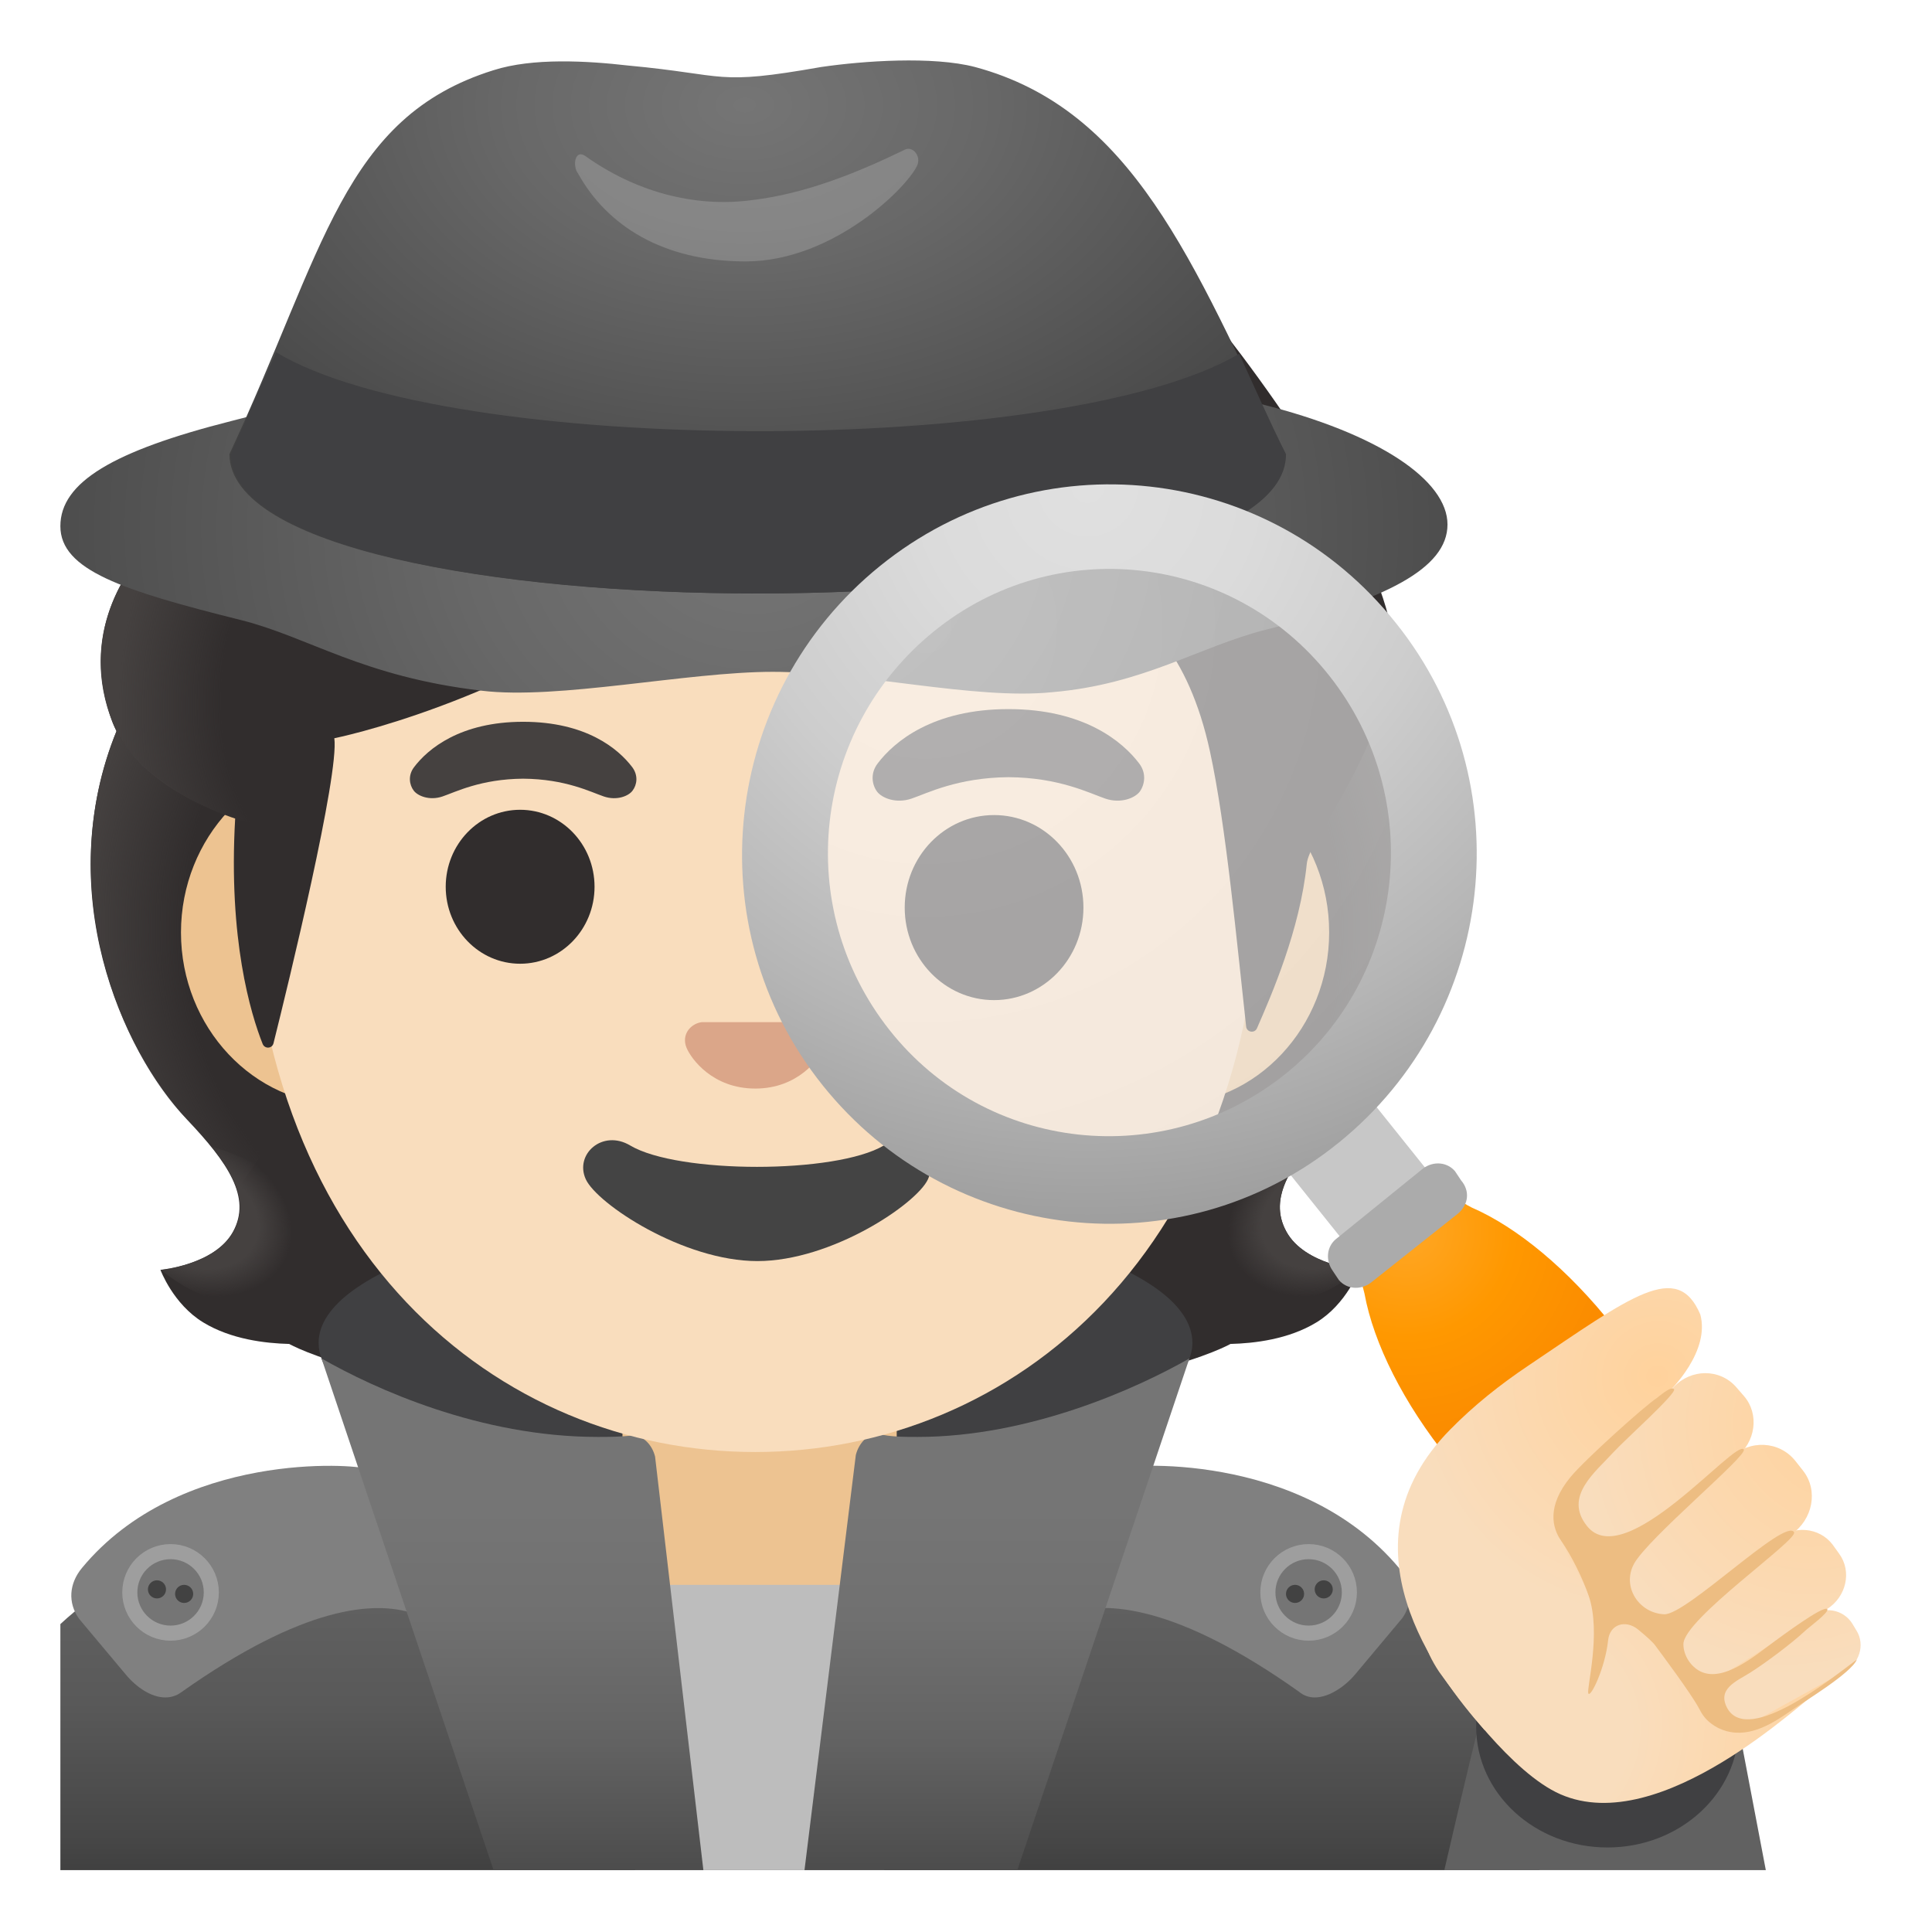
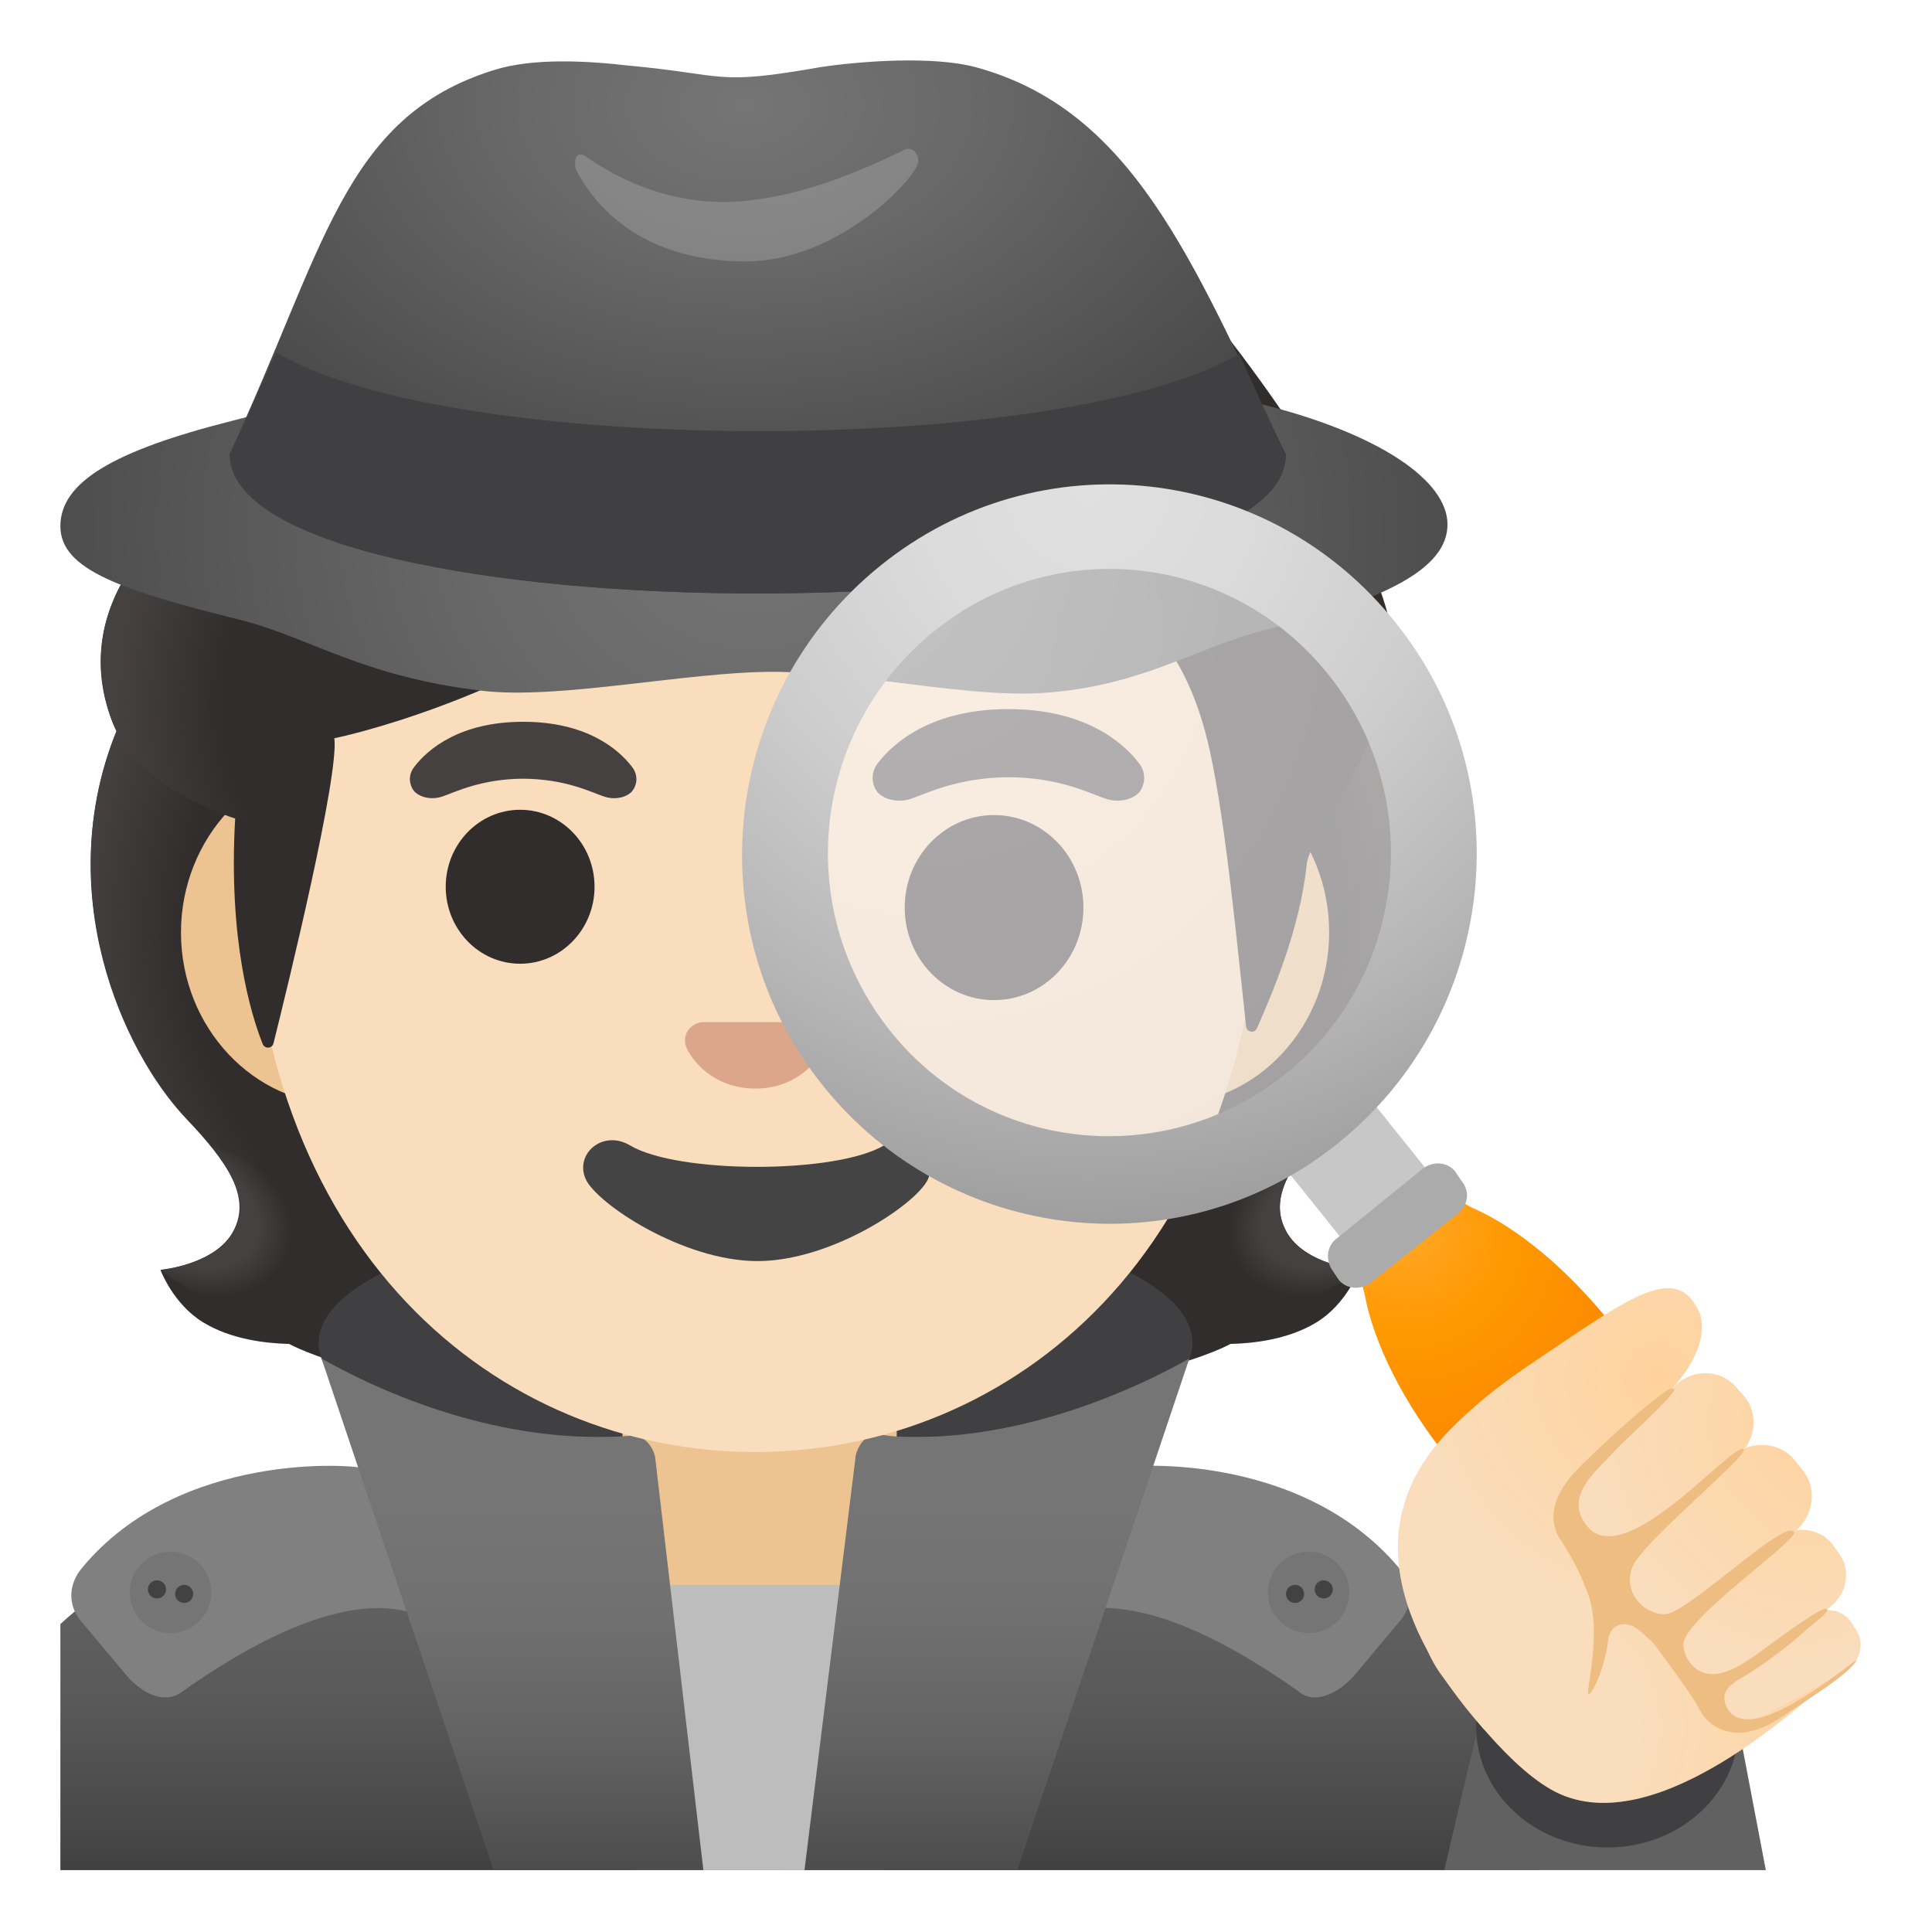
- <svg xmlns="http://www.w3.org/2000/svg" width="800px" height="800px" viewBox="0 0 128 128" aria-hidden="true" role="img" class="iconify iconify--noto" preserveAspectRatio="xMidYMid meet">
-   <path d="M85.23 81.6c-1.25-2.27.34-4.58 3.06-7.44c4.31-4.54 9-15.07 4.64-25.76c.03-.06-.86-1.86-.83-1.92l-1.79-.09c-.57-.08-20.26-.12-39.97-.12s-39.4.04-39.97.12c0 0-2.65 1.95-2.63 2.01c-4.35 10.69.34 21.22 4.64 25.76c2.71 2.86 4.3 5.17 3.06 7.44c-1.21 2.21-4.81 2.53-4.81 2.53s.83 2.26 2.83 3.48c1.85 1.13 4.13 1.39 5.7 1.43c0 0 6.15 3.51 22.23 3.51h17.9c16.08 0 22.23-3.51 22.23-3.51c1.57-.04 3.85-.3 5.7-1.43c2-1.22 2.83-3.48 2.83-3.48s-3.61-.32-4.82-2.53z" fill="#312d2d" />
-   <radialGradient id="IconifyId17ecdb2904d178eab7685" cx="91.724" cy="50.373" r="6.921" gradientTransform="matrix(-.9057 .4238 -.3144 -.6719 186.894 75.389)" gradientUnits="userSpaceOnUse">
-     <stop offset=".663" stop-color="#454140" />
-     <stop offset="1" stop-color="#454140" stop-opacity="0" />
-   </radialGradient>
-   <path d="M81.43 84.91c-4.28-6.5 5.21-8.93 5.21-8.93l.01.01c-1.65 2.05-2.4 3.84-1.43 5.61c1.21 2.21 4.81 2.53 4.81 2.53s-4.91 4.36-8.6.78z" fill="url(#IconifyId17ecdb2904d178eab7685)" />
-   <radialGradient id="IconifyId17ecdb2904d178eab7686" cx="110.25" cy="67.052" r="30.399" gradientTransform="matrix(-.0746 -.9972 .8311 -.0622 22.543 174.955)" gradientUnits="userSpaceOnUse">
-     <stop offset=".725" stop-color="#454140" stop-opacity="0" />
-     <stop offset="1" stop-color="#454140" />
-   </radialGradient>
-   <path d="M92.95 48.4c4.25 10.35-.22 21.01-4.41 25.51c-.57.62-3.01 3.01-3.57 4.92c0 0-9.54-13.31-12.39-21.13c-.57-1.58-1.1-3.2-1.17-4.88c-.05-1.26.14-2.76.87-3.83c.89-1.31 20.16-1.7 20.16-1.7c0 .02.51 1.11.51 1.11z" fill="url(#IconifyId17ecdb2904d178eab7686)" />
-   <radialGradient id="IconifyId17ecdb2904d178eab7687" cx="32.563" cy="69.445" r="30.399" gradientTransform="matrix(.0746 -.9972 -.8311 -.0622 85.926 97.633)" gradientUnits="userSpaceOnUse">
-     <stop offset=".725" stop-color="#454140" stop-opacity="0" />
-     <stop offset="1" stop-color="#454140" />
-   </radialGradient>
-   <path d="M7.73 48.4c-4.24 10.35.23 21.01 4.41 25.5c.57.62 3.01 3.01 3.57 4.92c0 0 9.54-13.31 12.39-21.13c.58-1.58 1.1-3.2 1.17-4.88c.05-1.26-.14-2.76-.87-3.83c-.89-1.31-1.93-.96-3.44-.96c-2.88 0-15.49-.74-16.47-.74c.01.03-.76 1.12-.76 1.12z" fill="url(#IconifyId17ecdb2904d178eab7687)" />
-   <radialGradient id="IconifyId17ecdb2904d178eab7688" cx="12.375" cy="49.23" r="6.921" gradientTransform="matrix(.9057 .4238 .3144 -.6719 -13.982 108.25)" gradientUnits="userSpaceOnUse">
-     <stop offset=".663" stop-color="#454140" />
-     <stop offset="1" stop-color="#454140" stop-opacity="0" />
-   </radialGradient>
-   <path d="M19.26 84.91c4.28-6.5-5.21-8.93-5.21-8.93l-.01.01c1.65 2.05 2.4 3.84 1.43 5.61c-1.21 2.21-4.81 2.53-4.81 2.53s4.9 4.36 8.6.78z" fill="url(#IconifyId17ecdb2904d178eab7688)" />
-   <linearGradient id="IconifyId17ecdb2904d178eab7689" gradientUnits="userSpaceOnUse" x1="53" y1="34.74" x2="53" y2="-4.33" gradientTransform="matrix(1 0 0 -1 0 130)">
-     <stop offset=".161" stop-color="#606060" />
-     <stop offset=".288" stop-color="#606060" />
-     <stop offset=".449" stop-color="#595959" />
-     <stop offset=".684" stop-color="#464646" />
-     <stop offset=".962" stop-color="#262626" />
-     <stop offset="1" stop-color="#212121" />
-   </linearGradient>
-   <path d="M50.1 95.4H50c-18.1 0-36.8 3.7-46 12.2v16.3h98v-3.4c0-16.8-26.3-25.1-51.9-25.1z" fill="url(#IconifyId17ecdb2904d178eab7689)" />
-   <path d="M50.1 79.99c-15.96 0-28.99 4.06-28.99 8.97c0 3.12 4.91 5.76 12.37 7.37c4.06.85 7.46 22.1 12.28 27.57h5.95c8.4-5.57 16.9-27.57 21.53-29.56c3.59-1.51 5.76-3.4 5.76-5.38c-.01-5-12.94-8.97-28.9-8.97z" fill="#404042" />
-   <path d="M59.4 93.42H41.24v9.98c0 4.51 3.7 8.17 8.26 8.17h1.65c4.56 0 8.26-3.66 8.26-8.17v-9.98h-.01z" fill="#edc391" />
-   <path fill="#bdbdbd" d="M58.58 123.9L60.6 105H39.4l2.68 18.9z" />
-   <g>
-     <path d="M116.99 123.9l-2.19-11.5l-9.9-2.5c-3.3-.8-6.5 1.3-7 4.7c0 0-.71 2.8-2.21 9.3h21.3z" fill="#616161" />
-     <ellipse cx="106.5" cy="114.4" rx="8.7" ry="8" fill="#404042" />
-     <path d="M24.55 97.46l-.3-.15c-.59-.29-12.34-1.25-18.81 6.56c-.87 1.04-.96 2.32-.2 3.38l3.1 3.7c.71.85 1.69 1.51 2.61 1.51c.36 0 .72-.1 1.04-.33c8.17-5.79 12.84-6.06 15.32-5.26l2.25.72l-5.01-10.13z" fill="gray" />
-     <circle cx="11.3" cy="105.5" r="2.7" fill="#757575" stroke="#9e9e9e" stroke-miterlimit="10" />
-     <g fill="#424242">
-       <circle cx="12.2" cy="105.6" r=".6" />
-       <circle cx="10.4" cy="105.3" r=".6" />
-     </g>
+ <svg xmlns="http://www.w3.org/2000/svg" width="100px" height="100px" viewBox="0 0 128.00 128.00" aria-hidden="true" role="img" class="iconify iconify--noto" preserveAspectRatio="xMidYMid meet" fill="#000000" stroke="#000000" stroke-width="0">
+   <g id="SVGRepo_bgCarrier" stroke-width="0" />
+   <g id="SVGRepo_iconCarrier">
+     <path d="M85.23 81.6c-1.25-2.27.34-4.58 3.06-7.44c4.31-4.54 9-15.07 4.64-25.76c.03-.06-.86-1.86-.83-1.92l-1.79-.09c-.57-.08-20.26-.12-39.97-.12s-39.4.04-39.97.12c0 0-2.65 1.95-2.63 2.01c-4.35 10.69.34 21.22 4.64 25.76c2.71 2.86 4.3 5.17 3.06 7.44c-1.21 2.21-4.81 2.53-4.81 2.53s.83 2.26 2.83 3.48c1.85 1.13 4.13 1.39 5.7 1.43c0 0 6.15 3.51 22.23 3.51h17.9c16.08 0 22.23-3.51 22.23-3.51c1.57-.04 3.85-.3 5.7-1.43c2-1.22 2.83-3.48 2.83-3.48s-3.61-.32-4.82-2.53z" fill="#312d2d" />
+     <radialGradient id="IconifyId17ecdb2904d178eab7685" cx="91.724" cy="50.373" r="6.921" gradientTransform="matrix(-.9057 .4238 -.3144 -.6719 186.894 75.389)" gradientUnits="userSpaceOnUse">
+       <stop offset=".663" stop-color="#454140" />
+       <stop offset="1" stop-color="#454140" stop-opacity="0" />
+     </radialGradient>
+     <path d="M81.43 84.91c-4.28-6.5 5.21-8.93 5.21-8.93l.01.01c-1.65 2.05-2.4 3.84-1.43 5.61c1.21 2.21 4.81 2.53 4.81 2.53s-4.91 4.36-8.6.78z" fill="url(#IconifyId17ecdb2904d178eab7685)" />
+     <radialGradient id="IconifyId17ecdb2904d178eab7686" cx="110.25" cy="67.052" r="30.399" gradientTransform="matrix(-.0746 -.9972 .8311 -.0622 22.543 174.955)" gradientUnits="userSpaceOnUse">
+       <stop offset=".725" stop-color="#454140" stop-opacity="0" />
+       <stop offset="1" stop-color="#454140" />
+     </radialGradient>
+     <path d="M92.95 48.4c4.25 10.35-.22 21.01-4.41 25.51c-.57.62-3.01 3.01-3.57 4.92c0 0-9.54-13.31-12.39-21.13c-.57-1.58-1.1-3.2-1.17-4.88c-.05-1.26.14-2.76.87-3.83c.89-1.31 20.16-1.7 20.16-1.7c0 .02.51 1.11.51 1.11z" fill="url(#IconifyId17ecdb2904d178eab7686)" />
+     <radialGradient id="IconifyId17ecdb2904d178eab7687" cx="32.563" cy="69.445" r="30.399" gradientTransform="matrix(.0746 -.9972 -.8311 -.0622 85.926 97.633)" gradientUnits="userSpaceOnUse">
+       <stop offset=".725" stop-color="#454140" stop-opacity="0" />
+       <stop offset="1" stop-color="#454140" />
+     </radialGradient>
+     <path d="M7.73 48.4c-4.24 10.35.23 21.01 4.41 25.5c.57.62 3.01 3.01 3.57 4.92c0 0 9.54-13.31 12.39-21.13c.58-1.58 1.1-3.2 1.17-4.88c.05-1.26-.14-2.76-.87-3.83c-.89-1.31-1.93-.96-3.44-.96c-2.88 0-15.49-.74-16.47-.74c.01.03-.76 1.12-.76 1.12z" fill="url(#IconifyId17ecdb2904d178eab7687)" />
+     <radialGradient id="IconifyId17ecdb2904d178eab7688" cx="12.375" cy="49.23" r="6.921" gradientTransform="matrix(.9057 .4238 .3144 -.6719 -13.982 108.25)" gradientUnits="userSpaceOnUse">
+       <stop offset=".663" stop-color="#454140" />
+       <stop offset="1" stop-color="#454140" stop-opacity="0" />
+     </radialGradient>
+     <path d="M19.26 84.91c4.28-6.5-5.21-8.93-5.21-8.93l-.01.01c1.65 2.05 2.4 3.84 1.43 5.61c-1.21 2.21-4.81 2.53-4.81 2.53s4.9 4.36 8.6.78z" fill="url(#IconifyId17ecdb2904d178eab7688)" />
+     <linearGradient id="IconifyId17ecdb2904d178eab7689" gradientUnits="userSpaceOnUse" x1="53" y1="34.74" x2="53" y2="-4.33" gradientTransform="matrix(1 0 0 -1 0 130)">
+       <stop offset=".161" stop-color="#606060" />
+       <stop offset=".288" stop-color="#606060" />
+       <stop offset=".449" stop-color="#595959" />
+       <stop offset=".684" stop-color="#464646" />
+       <stop offset=".962" stop-color="#262626" />
+       <stop offset="1" stop-color="#212121" />
+     </linearGradient>
+     <path d="M50.1 95.4H50c-18.1 0-36.8 3.7-46 12.2v16.3h98v-3.4c0-16.8-26.3-25.1-51.9-25.1z" fill="url(#IconifyId17ecdb2904d178eab7689)" />
+     <path d="M50.1 79.99c-15.96 0-28.99 4.06-28.99 8.97c0 3.12 4.91 5.76 12.37 7.37c4.06.85 7.46 22.1 12.28 27.57h5.95c8.4-5.57 16.9-27.57 21.53-29.56c3.59-1.51 5.76-3.4 5.76-5.38c-.01-5-12.94-8.97-28.9-8.97z" fill="#404042" />
+     <path d="M59.4 93.42H41.24v9.98c0 4.51 3.7 8.17 8.26 8.17h1.65c4.56 0 8.26-3.66 8.26-8.17v-9.98h-.01z" fill="#edc391" />
+     <path fill="#bdbdbd" d="M58.58 123.9L60.6 105H39.4l2.68 18.9z" />
    <g>
-       <path d="M92.67 103.86c-6.57-7.8-18.24-6.85-18.82-6.55l-.3.15l-4.99 10.12l2.25-.72c2.48-.8 7.15-.53 15.25 5.22c.32.27.68.38 1.05.38c1 0 2.07-.81 2.65-1.5l3.15-3.76c.72-1.02.63-2.3-.24-3.34z" fill="gray" />
-       <circle cx="86.7" cy="105.5" r="2.7" fill="#757575" stroke="#9e9e9e" stroke-miterlimit="10" />
+       <path d="M116.99 123.9l-2.19-11.5l-9.9-2.5c-3.3-.8-6.5 1.3-7 4.7c0 0-.71 2.8-2.21 9.3h21.3z" fill="#616161" />
+       <ellipse cx="106.5" cy="114.4" rx="8.7" ry="8" fill="#404042" />
+       <path d="M24.55 97.46l-.3-.15c-.59-.29-12.34-1.25-18.81 6.56c-.87 1.04-.96 2.32-.2 3.38l3.1 3.7c.71.85 1.69 1.51 2.61 1.51c.36 0 .72-.1 1.04-.33c8.17-5.79 12.84-6.06 15.32-5.26l2.25.72l-5.01-10.13z" fill="gray" />
+       <circle cx="11.3" cy="105.5" r="2.7" fill="#757575" stroke="#9e9e9e" stroke-miterlimit="10" />
      <g fill="#424242">
-         <circle cx="85.8" cy="105.6" r=".6" />
-         <circle cx="87.7" cy="105.3" r=".6" />
+         <circle cx="12.2" cy="105.6" r=".6" />
+         <circle cx="10.4" cy="105.3" r=".6" />
+       </g>
+       <g>
+         <path d="M92.67 103.86c-6.57-7.8-18.24-6.85-18.82-6.55l-.3.15l-4.99 10.12l2.25-.72c2.48-.8 7.15-.53 15.25 5.22c.32.27.68.38 1.05.38c1 0 2.07-.81 2.65-1.5l3.15-3.76c.72-1.02.63-2.3-.24-3.34z" fill="gray" />
+         <circle cx="86.7" cy="105.5" r="2.7" fill="#757575" stroke="#9e9e9e" stroke-miterlimit="10" />
+         <g fill="#424242">
+           <circle cx="85.8" cy="105.6" r=".6" />
+           <circle cx="87.7" cy="105.3" r=".6" />
+         </g>
+       </g>
+       <g>
+         <linearGradient id="IconifyId17ecdb2904d178eab7690" gradientUnits="userSpaceOnUse" x1="33.95" y1="-1252.802" x2="33.95" y2="-1294.034" gradientTransform="matrix(1 0 0 -1 0 -1158)">
+           <stop offset=".125" stop-color="#757575" />
+           <stop offset=".3" stop-color="#707070" />
+           <stop offset=".502" stop-color="#626262" />
+           <stop offset=".718" stop-color="#4b4b4b" />
+           <stop offset=".942" stop-color="#2b2b2b" />
+           <stop offset="1" stop-color="#212121" />
+         </linearGradient>
+         <path d="M46.6 123.9l-3.2-27.4c-.2-.8-.8-1.4-1.5-1.4c-.8.1-1.6.1-2.3.1c-7.8 0-14.8-3.2-18.3-5.2l11.4 33.9h13.9z" fill="url(#IconifyId17ecdb2904d178eab7690)" />
+         <linearGradient id="IconifyId17ecdb2904d178eab7691" gradientUnits="userSpaceOnUse" x1="66.05" y1="-1252.775" x2="66.05" y2="-1294.034" gradientTransform="matrix(1 0 0 -1 0 -1158)">
+           <stop offset=".125" stop-color="#757575" />
+           <stop offset=".3" stop-color="#707070" />
+           <stop offset=".502" stop-color="#626262" />
+           <stop offset=".718" stop-color="#4b4b4b" />
+           <stop offset=".942" stop-color="#2b2b2b" />
+           <stop offset="1" stop-color="#212121" />
+         </linearGradient>
+         <path d="M67.4 123.9L78.8 90c-3.5 2-10.6 5.2-18 5.2c-.9 0-1.8 0-2.6-.2h-.1c-.6 0-1.2.6-1.4 1.4l-3.4 27.5h14.1z" fill="url(#IconifyId17ecdb2904d178eab7691)" />
      </g>
    </g>
    <g>
-       <linearGradient id="IconifyId17ecdb2904d178eab7690" gradientUnits="userSpaceOnUse" x1="33.95" y1="-1252.802" x2="33.95" y2="-1294.034" gradientTransform="matrix(1 0 0 -1 0 -1158)">
-         <stop offset=".125" stop-color="#757575" />
-         <stop offset=".3" stop-color="#707070" />
-         <stop offset=".502" stop-color="#626262" />
-         <stop offset=".718" stop-color="#4b4b4b" />
-         <stop offset=".942" stop-color="#2b2b2b" />
-         <stop offset="1" stop-color="#212121" />
-       </linearGradient>
-       <path d="M46.6 123.9l-3.2-27.4c-.2-.8-.8-1.4-1.5-1.4c-.8.1-1.6.1-2.3.1c-7.8 0-14.8-3.2-18.3-5.2l11.4 33.9h13.9z" fill="url(#IconifyId17ecdb2904d178eab7690)" />
-       <linearGradient id="IconifyId17ecdb2904d178eab7691" gradientUnits="userSpaceOnUse" x1="66.05" y1="-1252.775" x2="66.05" y2="-1294.034" gradientTransform="matrix(1 0 0 -1 0 -1158)">
-         <stop offset=".125" stop-color="#757575" />
-         <stop offset=".3" stop-color="#707070" />
-         <stop offset=".502" stop-color="#626262" />
-         <stop offset=".718" stop-color="#4b4b4b" />
-         <stop offset=".942" stop-color="#2b2b2b" />
-         <stop offset="1" stop-color="#212121" />
-       </linearGradient>
-       <path d="M67.4 123.9L78.8 90c-3.5 2-10.6 5.2-18 5.2c-.9 0-1.8 0-2.6-.2h-.1c-.6 0-1.2.6-1.4 1.4l-3.4 27.5h14.1z" fill="url(#IconifyId17ecdb2904d178eab7691)" />
+       <path d="M77.36 50.37H22.7c-5.89 0-10.71 5.14-10.71 11.41c0 6.28 4.82 11.41 10.71 11.41h54.65c5.89 0 10.71-5.14 10.71-11.41c.01-6.28-4.81-11.41-10.7-11.41z" fill="#edc391" />
+       <path d="M50.03 11c-17.4 0-33.52 18.61-33.52 45.39c0 26.64 16.61 39.81 33.52 39.81s33.52-13.17 33.52-39.81C83.55 29.61 67.43 11 50.03 11z" fill="#f9ddbd" />
+       <g fill="#312d2d">
+         <ellipse cx="34.46" cy="58.75" rx="4.93" ry="5.1" />
+         <ellipse cx="65.86" cy="60.13" rx="5.92" ry="6.13" />
+       </g>
+       <g fill="#454140">
+         <path d="M41.89 50.83c-.93-1.23-3.07-3.01-7.23-3.01s-6.31 1.79-7.23 3.01c-.41.54-.31 1.17-.02 1.55c.26.35 1.04.68 1.9.39s2.54-1.16 5.35-1.18c2.81.02 4.49.89 5.35 1.18s1.64-.03 1.9-.39c.29-.38.39-1-.02-1.55z" />
+         <path d="M75.48 50.59c-1.11-1.47-3.68-3.61-8.67-3.61s-7.56 2.14-8.67 3.61c-.49.65-.37 1.4-.03 1.86c.32.42 1.25.81 2.28.46s3.05-1.39 6.42-1.42c3.37.02 5.39 1.07 6.42 1.42s1.96-.04 2.28-.46c.33-.46.46-1.21-.03-1.86z" />
+       </g>
+       <path d="M53.89 67.8c-.11-.04-.21-.07-.32-.08H46.5c-.11.01-.22.04-.32.08c-.64.26-.99.92-.69 1.63s1.71 2.69 4.55 2.69s4.25-1.99 4.55-2.69c.29-.7-.06-1.37-.7-1.63z" fill="#dba689" />
+       <path d="M58.56 75.89c-3.19 1.89-13.63 1.89-16.81 0c-1.83-1.09-3.7.58-2.94 2.24c.75 1.63 6.45 5.42 11.37 5.42s10.55-3.79 11.3-5.42c.75-1.67-1.09-3.33-2.92-2.24z" fill="#444" />
+     </g>
+     <g>
+       <path d="M66.86 7.62c-13.23-4.19-21.84.51-26.47 3.03c-.96.52-30.16 22.51-29.46 24.48c-2.52 2.14-5.69 6.69-3.52 12.6c1.64 4.45 8.17 6.5 8.17 6.5c-.46 8.01 1.03 12.94 1.82 14.93c.14.35.63.32.72-.04c.99-3.96 4.36-17.8 4.03-20.21c0 0 11.34-2.25 22.17-10.22c2.2-1.62 4.59-3 7.13-4.01c13.6-5.41 16.45 3.82 16.45 3.82s9.42-1.81 12.26 11.27c1.07 4.9 1.79 12.75 2.4 18.24c.04.39.57.47.72.11c.95-2.18 2.85-6.5 3.3-10.91c.16-1.55 3.81-5.62 5.6-12.27c2.41-8.88-20.43-35.76-25.32-37.32z" fill="#312d2d" />
+       <radialGradient id="IconifyId17ecdb2904d178eab7692" cx="24.737" cy="84.466" r="16.886" gradientTransform="matrix(.9907 .1363 .1915 -1.3921 -15.816 159.355)" gradientUnits="userSpaceOnUse">
+         <stop offset=".598" stop-color="#454140" stop-opacity="0" />
+         <stop offset="1" stop-color="#454140" />
+       </radialGradient>
+       <path d="M10.7 35.33c-2.37 2.1-5.56 6.79-3.21 12.61c1.77 4.39 8.09 6.29 8.09 6.29c0 .02 1.26.4 1.91.4l1.48-21.9c-3.03 0-5.94.91-7.82 2.22c.03.03-.46.35-.45.38z" fill="url(#IconifyId17ecdb2904d178eab7692)" />
+     </g>
+     <g>
+       <radialGradient id="IconifyId17ecdb2904d178eab7693" cx="117.204" cy="-1548.272" r="61.738" gradientTransform="matrix(.9182 0 0 -.7823 -57.667 -1176.21)" gradientUnits="userSpaceOnUse">
+         <stop offset=".003" stop-color="#757575" />
+         <stop offset=".333" stop-color="#686868" />
+         <stop offset=".941" stop-color="#464646" />
+         <stop offset="1" stop-color="#424242" />
+       </radialGradient>
+       <path d="M83.5 26.76c-4.5-1.14-10.9-2.08-17-2.7c-5.1-.52-10.7.52-16.5.52s-11.4-1.04-16.5-.52c-6.1.52-13.7 2.7-18.2 3.84C7.5 29.88 4 31.95 4 34.86s4.1 4.26 12 6.23c4.5 1.14 8 3.74 15.9 4.67c5.1.62 13.6-1.25 19.3-1.25c5.8 0 13.4 1.87 18.5 1.35c6.1-.52 9.7-3.01 14.2-4.15c7.9-1.97 12-4.05 12-6.96s-4.5-6.02-12.4-7.99z" fill="url(#IconifyId17ecdb2904d178eab7693)" />
+       <radialGradient id="IconifyId17ecdb2904d178eab7694" cx="140.254" cy="998.92" r="33.431" gradientTransform="matrix(0 .9331 1.4131 0 -1362.23 -123.91)" gradientUnits="userSpaceOnUse">
+         <stop offset=".003" stop-color="#757575" />
+         <stop offset=".333" stop-color="#686868" />
+         <stop offset=".941" stop-color="#464646" />
+         <stop offset="1" stop-color="#424242" />
+       </radialGradient>
+       <path d="M64.6 4.44c-2.8-.73-7.4-.41-10.2 0c-7.1 1.25-6.1.52-12.8-.1c-2.7-.31-6.3-.52-8.9.31c-10 3.12-11.2 11.94-17.5 25.44c.1 12.36 70 12.25 69.9 0C79 17.21 75 7.24 64.6 4.44z" fill="url(#IconifyId17ecdb2904d178eab7694)" />
+       <path d="M38.8 10.35c3.2 2.28 7.1 3.43 11 2.91c3.5-.41 6.9-1.77 10.1-3.32c.5-.31 1.1.31.9.94c-.5 1.35-5.5 6.44-11.4 6.44c-5.5 0-9.2-2.39-11.1-5.82c-.4-.52-.2-1.66.5-1.15z" opacity=".2" fill="#eee" />
+       <path d="M82.1 23.44c-11.6 6.85-52.3 6.85-63.8-.1c-1 2.18-2 4.47-3 6.75c.1 12.36 70 12.25 69.9 0c-1.1-2.19-2.1-4.47-3.1-6.65z" fill="#404042" />
+     </g>
+     <g>
+       <g opacity=".6">
+         <radialGradient id="IconifyId17ecdb2904d178eab7695" cx="191.424" cy="-1029.154" r="41.908" gradientTransform="scale(1 -1) rotate(-6.367 9004.653 634.435)" gradientUnits="userSpaceOnUse">
+           <stop offset="0" stop-color="#fafafa" />
+           <stop offset="1" stop-color="#eee" />
+         </radialGradient>
+         <path d="M90.3 43.4c7.3 9.2 5.8 22.7-3.3 30.1s-22.6 5.8-30-3.4s-5.8-22.7 3.4-30.1s22.5-5.8 29.9 3.4z" fill="url(#IconifyId17ecdb2904d178eab7695)" />
+       </g>
+       <path fill="#c7c7c7" d="M101.16 85.78l-5.68 4.52l-12.64-15.78L88.52 70z" />
+       <radialGradient id="IconifyId17ecdb2904d178eab7696" cx="42.487" cy="-1219.828" r="48.964" gradientTransform="scale(1 -1) rotate(1.341 -50682.587 637.532)" gradientUnits="userSpaceOnUse">
+         <stop offset="0" stop-color="#e0e0e0" />
+         <stop offset=".227" stop-color="#dbdbdb" />
+         <stop offset=".494" stop-color="#cdcdcd" />
+         <stop offset=".779" stop-color="#b5b5b5" />
+         <stop offset="1" stop-color="#9e9e9e" />
+       </radialGradient>
+       <path d="M92.5 41.3C84.1 30.7 68.8 29 58.3 37.5s-12.2 23.9-3.8 34.4s23.7 12.3 34.2 3.8s12.2-23.9 3.8-34.4zm-7.36 29.87c-8.04 6.43-19.78 5.2-26.21-2.93s-5.11-19.87 2.93-26.4s19.78-5.2 26.21 2.93c6.44 8.13 5.11 19.96-2.93 26.4z" fill="url(#IconifyId17ecdb2904d178eab7696)" />
+       <radialGradient id="IconifyId17ecdb2904d178eab7697" cx="93.198" cy="48.415" r="13.61" gradientTransform="matrix(1 0 0 -1 0 130)" gradientUnits="userSpaceOnUse">
+         <stop offset="0" stop-color="#ffa726" />
+         <stop offset=".04" stop-color="#ffa623" />
+         <stop offset=".517" stop-color="#ff9800" />
+         <stop offset="1" stop-color="#fb8c00" />
+       </radialGradient>
+       <path d="M113.1 100.6l-.4-.5c-.4-3.4-2.4-7.9-5.8-12.2c-3-3.8-6.4-6.6-9.4-7.9c-.8-.4-1.5-1-2.1-1.7l-.8-1l-6.2 5l.8 1c.6.7 1 1.5 1.2 2.4C91 89 93 93 96 96.7c3.4 4.3 7.3 7.3 10.5 8.4l.4.5c.4.5 1 .8 1.7.8c.5 0 .9-.2 1.3-.5l.9-.7c.2-.1.4-.2.6-.4c.2-.1.3-.3.5-.5l.9-.7c.9-.7 1.1-2.1.3-3z" fill="url(#IconifyId17ecdb2904d178eab7697)" />
+       <path d="M96.6 80.4L90.8 85c-.7.5-1.6.4-2.1-.2l-.4-.6c-.5-.7-.4-1.6.2-2.1l5.8-4.7c.7-.5 1.6-.4 2.1.2l.4.6c.6.7.5 1.6-.2 2.2z" fill="#ababab" />
+     </g>
+     <g>
+       <radialGradient id="IconifyId17ecdb2904d178eab7698" cx="-14.402" cy="165.915" r="21.685" gradientTransform="matrix(-.635 -.7725 -.8167 .6714 227.452 -7.606)" gradientUnits="userSpaceOnUse">
+         <stop offset=".307" stop-color="#f9ddbd" />
+         <stop offset="1" stop-color="#ffd29c" />
+       </radialGradient>
+       <path d="M101.53 97.62c-.82.87-1.56 1.81-2.12 2.86c-.81 1.5-8.06 4.3-4.06 10.29c1.17 1.61 4.82 6.69 8.02 8.1c6.69 2.95 16.21-6.33 17.1-6.82c5.6-3.05-8.94-17.41-13.34-17.3c-.53.04-1.32.19-2.03.3c-1.37.24-2.71 1.67-3.57 2.57z" fill="url(#IconifyId17ecdb2904d178eab7698)" />
+       <radialGradient id="IconifyId17ecdb2904d178eab7699" cx="75.215" cy="-22.348" r="15.889" gradientTransform="scale(1 -1) rotate(58.041 162.265 -20.048)" gradientUnits="userSpaceOnUse">
+         <stop offset="0" stop-color="#ffd29c" />
+         <stop offset="1" stop-color="#f9ddbd" />
+       </radialGradient>
+       <path d="M119.9 107.09l-5.74 4.2c-.75.52-.98 1.47-.58 2.23c.42.84 1.49 1.12 2.37.68l6.22-3.44c1.01-.53 1.41-1.77.84-2.71l-.29-.48c-.6-.96-1.89-1.18-2.82-.48z" fill="url(#IconifyId17ecdb2904d178eab7699)" />
+       <radialGradient id="IconifyId17ecdb2904d178eab7700" cx="94.589" cy="-24.964" r="15.873" gradientTransform="matrix(.9078 -.4835 -.4667 -.8846 12.279 114.826)" gradientUnits="userSpaceOnUse">
+         <stop offset="0" stop-color="#ffd29c" />
+         <stop offset="1" stop-color="#f9ddbd" />
+       </radialGradient>
+       <path d="M98.35 114.61s1.74-.08 4.02-.72c6.9-1.96 2.59-8.93 1.94-10.03c-3.31-5.64 2.14-7.99 5.8-11.2c.76-.67 3.18-3.19 2.54-5.57c-1.53-3.61-4.58-1.2-11.4 3.39c-1.86 1.25-3.6 2.63-5.17 4.23c-7.5 7.59-.97 16.25 2.27 19.9z" fill="url(#IconifyId17ecdb2904d178eab7700)" />
+       <radialGradient id="IconifyId17ecdb2904d178eab7701" cx="89.402" cy="-31.464" r="18.06" gradientTransform="scale(1 -1) rotate(41.201 188.36 -19.083)" gradientUnits="userSpaceOnUse">
+         <stop offset="0" stop-color="#ffd29c" />
+         <stop offset="1" stop-color="#f9ddbd" />
+       </radialGradient>
+       <path d="M114.64 96.58l-7.56 6.87c-1.02.91-.41 1.75.32 2.82c.78 1.18 1.64 2.04 2.88 1.21l8.41-5.83c1.42-.98 1.79-2.91.77-4.21l-.52-.66c-1.06-1.32-3.02-1.42-4.3-.2z" fill="url(#IconifyId17ecdb2904d178eab7701)" />
+       <radialGradient id="IconifyId17ecdb2904d178eab7702" cx="97.041" cy="-34.279" r="17.259" gradientTransform="scale(1 -1) rotate(33.051 210.691 -22.439)" gradientUnits="userSpaceOnUse">
+         <stop offset="0" stop-color="#ffd29c" />
+         <stop offset="1" stop-color="#f9ddbd" />
+       </radialGradient>
+       <path d="M110.88 91.9l-6.19 6.28c-.93.92-1.03 2.33-.28 3.32c.8 1.09 2.4 1.23 3.54.38l7.06-5.32c1.31-1 1.57-2.87.53-4.07l-.53-.61c-1.08-1.21-2.97-1.21-4.13.02z" fill="url(#IconifyId17ecdb2904d178eab7702)" />
+       <radialGradient id="IconifyId17ecdb2904d178eab7703" cx="80.973" cy="-26.303" r="17.265" gradientTransform="scale(1 -1) rotate(50.38 172.27 -18.625)" gradientUnits="userSpaceOnUse">
+         <stop offset="0" stop-color="#ffd29c" />
+         <stop offset="1" stop-color="#f9ddbd" />
+       </radialGradient>
+       <path d="M117.65 102.04l-6.13 5.25c-.93.76-1.13 2.04-.52 3c.64 1.06 2.08 1.32 3.19.63l6.85-4.31c1.28-.81 1.67-2.49.81-3.67l-.43-.6c-.89-1.17-2.61-1.32-3.77-.3z" fill="url(#IconifyId17ecdb2904d178eab7703)" />
+       <path d="M118.86 101.51c-.6-.97-7.14 5.5-8.6 5.44c-1.67-.07-2.82-1.81-2.01-3.33c.92-1.71 7.58-7.21 7.28-7.59c-.56-.71-7.88 8.24-10.39 5.07c-1.56-1.96.55-3.56 1.77-4.9c.72-.79 4.2-3.9 4-4.16c-.2-.25-1.04.52-1.15.59c-.72.45-4.77 4.08-5.72 5.24c-1.57 1.92-1.21 3.35-.61 4.21c.7 1.01 1.43 2.5 1.83 3.66c.84 2.47-.16 6.13-.03 6.45c.14.34 1.12-1.69 1.31-3.51c.11-1.07 1.15-1.4 1.99-.72c.51.42.96.82 1.12 1.04c.34.46 2.36 3.15 2.91 4.18c.21.4.4.7.81 1.01c.3.23.64.4 1.01.5c1.64.45 3.17-.58 4.41-1.44c.74-.52 3.86-2.4 4.23-3.3c-1.61 1.2-7.11 5.64-8.55 3.28c-.78-1.34.6-1.85 1.48-2.41c1-.63 2.77-1.95 3.63-2.76c.24-.23 1.63-1.25 1.48-1.45c-.23-.29-3.13 1.87-3.46 2.11c-1.19.85-3.49 2.91-5.08 1.94c-.58-.36-.99-1.04-.99-1.73c0-1.66 7.64-6.92 7.33-7.42z" fill="#edbd82" />
    </g>
  </g>
-   <g>
-     <path d="M77.36 50.37H22.7c-5.89 0-10.71 5.14-10.71 11.41c0 6.28 4.82 11.41 10.71 11.41h54.65c5.89 0 10.71-5.14 10.71-11.41c.01-6.28-4.81-11.41-10.7-11.41z" fill="#edc391" />
-     <path d="M50.03 11c-17.4 0-33.52 18.61-33.52 45.39c0 26.64 16.61 39.81 33.52 39.81s33.52-13.17 33.52-39.81C83.55 29.61 67.43 11 50.03 11z" fill="#f9ddbd" />
-     <g fill="#312d2d">
-       <ellipse cx="34.46" cy="58.75" rx="4.93" ry="5.1" />
-       <ellipse cx="65.86" cy="60.13" rx="5.92" ry="6.13" />
-     </g>
-     <g fill="#454140">
-       <path d="M41.89 50.83c-.93-1.23-3.07-3.01-7.23-3.01s-6.31 1.79-7.23 3.01c-.41.54-.31 1.17-.02 1.55c.26.35 1.04.68 1.9.39s2.54-1.16 5.35-1.18c2.81.02 4.49.89 5.35 1.18s1.64-.03 1.9-.39c.29-.38.39-1-.02-1.55z" />
-       <path d="M75.48 50.59c-1.11-1.47-3.68-3.61-8.67-3.61s-7.56 2.14-8.67 3.61c-.49.65-.37 1.4-.03 1.86c.32.42 1.25.81 2.28.46s3.05-1.39 6.42-1.42c3.37.02 5.39 1.07 6.42 1.42s1.96-.04 2.28-.46c.33-.46.46-1.21-.03-1.86z" />
-     </g>
-     <path d="M53.89 67.8c-.11-.04-.21-.07-.32-.08H46.5c-.11.01-.22.04-.32.08c-.64.26-.99.92-.69 1.63s1.71 2.69 4.55 2.69s4.25-1.99 4.55-2.69c.29-.7-.06-1.37-.7-1.63z" fill="#dba689" />
-     <path d="M58.56 75.89c-3.19 1.89-13.63 1.89-16.81 0c-1.83-1.09-3.7.58-2.94 2.24c.75 1.63 6.45 5.42 11.37 5.42s10.55-3.79 11.3-5.42c.75-1.67-1.09-3.33-2.92-2.24z" fill="#444" />
-   </g>
-   <g>
-     <path d="M66.86 7.62c-13.23-4.19-21.84.51-26.47 3.03c-.96.52-30.16 22.51-29.46 24.48c-2.52 2.14-5.69 6.69-3.52 12.6c1.64 4.45 8.17 6.5 8.17 6.5c-.46 8.01 1.03 12.94 1.82 14.93c.14.35.63.32.72-.04c.99-3.96 4.36-17.8 4.03-20.21c0 0 11.34-2.25 22.17-10.22c2.2-1.62 4.59-3 7.13-4.01c13.6-5.41 16.45 3.82 16.45 3.82s9.42-1.81 12.26 11.27c1.07 4.9 1.79 12.75 2.4 18.24c.04.39.57.47.72.11c.95-2.18 2.85-6.5 3.3-10.91c.16-1.55 3.81-5.62 5.6-12.27c2.41-8.88-20.43-35.76-25.32-37.32z" fill="#312d2d" />
-     <radialGradient id="IconifyId17ecdb2904d178eab7692" cx="24.737" cy="84.466" r="16.886" gradientTransform="matrix(.9907 .1363 .1915 -1.3921 -15.816 159.355)" gradientUnits="userSpaceOnUse">
-       <stop offset=".598" stop-color="#454140" stop-opacity="0" />
-       <stop offset="1" stop-color="#454140" />
-     </radialGradient>
-     <path d="M10.7 35.33c-2.37 2.1-5.56 6.79-3.21 12.61c1.77 4.39 8.09 6.29 8.09 6.29c0 .02 1.26.4 1.91.4l1.48-21.9c-3.03 0-5.94.91-7.82 2.22c.03.03-.46.35-.45.38z" fill="url(#IconifyId17ecdb2904d178eab7692)" />
-   </g>
-   <g>
-     <radialGradient id="IconifyId17ecdb2904d178eab7693" cx="117.204" cy="-1548.272" r="61.738" gradientTransform="matrix(.9182 0 0 -.7823 -57.667 -1176.21)" gradientUnits="userSpaceOnUse">
-       <stop offset=".003" stop-color="#757575" />
-       <stop offset=".333" stop-color="#686868" />
-       <stop offset=".941" stop-color="#464646" />
-       <stop offset="1" stop-color="#424242" />
-     </radialGradient>
-     <path d="M83.5 26.76c-4.5-1.14-10.9-2.08-17-2.7c-5.1-.52-10.7.52-16.5.52s-11.4-1.04-16.5-.52c-6.1.52-13.7 2.7-18.2 3.84C7.5 29.88 4 31.95 4 34.86s4.1 4.26 12 6.23c4.5 1.14 8 3.74 15.9 4.67c5.1.62 13.6-1.25 19.3-1.25c5.8 0 13.4 1.87 18.5 1.35c6.1-.52 9.7-3.01 14.2-4.15c7.9-1.97 12-4.05 12-6.96s-4.5-6.02-12.4-7.99z" fill="url(#IconifyId17ecdb2904d178eab7693)" />
-     <radialGradient id="IconifyId17ecdb2904d178eab7694" cx="140.254" cy="998.92" r="33.431" gradientTransform="matrix(0 .9331 1.4131 0 -1362.23 -123.91)" gradientUnits="userSpaceOnUse">
-       <stop offset=".003" stop-color="#757575" />
-       <stop offset=".333" stop-color="#686868" />
-       <stop offset=".941" stop-color="#464646" />
-       <stop offset="1" stop-color="#424242" />
-     </radialGradient>
-     <path d="M64.6 4.44c-2.8-.73-7.4-.41-10.2 0c-7.1 1.25-6.1.52-12.8-.1c-2.7-.31-6.3-.52-8.9.31c-10 3.12-11.2 11.94-17.5 25.44c.1 12.36 70 12.25 69.9 0C79 17.21 75 7.24 64.6 4.44z" fill="url(#IconifyId17ecdb2904d178eab7694)" />
-     <path d="M38.8 10.35c3.2 2.28 7.1 3.43 11 2.91c3.5-.41 6.9-1.77 10.1-3.32c.5-.31 1.1.31.9.94c-.5 1.35-5.5 6.44-11.4 6.44c-5.5 0-9.2-2.39-11.1-5.82c-.4-.52-.2-1.66.5-1.15z" opacity=".2" fill="#eee" />
-     <path d="M82.1 23.44c-11.6 6.85-52.3 6.85-63.8-.1c-1 2.18-2 4.47-3 6.75c.1 12.36 70 12.25 69.9 0c-1.1-2.19-2.1-4.47-3.1-6.65z" fill="#404042" />
-   </g>
-   <g>
-     <g opacity=".6">
-       <radialGradient id="IconifyId17ecdb2904d178eab7695" cx="191.424" cy="-1029.154" r="41.908" gradientTransform="scale(1 -1) rotate(-6.367 9004.653 634.435)" gradientUnits="userSpaceOnUse">
-         <stop offset="0" stop-color="#fafafa" />
-         <stop offset="1" stop-color="#eee" />
-       </radialGradient>
-       <path d="M90.3 43.4c7.3 9.2 5.8 22.7-3.3 30.1s-22.6 5.8-30-3.4s-5.8-22.7 3.4-30.1s22.5-5.8 29.9 3.4z" fill="url(#IconifyId17ecdb2904d178eab7695)" />
-     </g>
-     <path fill="#c7c7c7" d="M101.16 85.78l-5.68 4.52l-12.64-15.78L88.52 70z" />
-     <radialGradient id="IconifyId17ecdb2904d178eab7696" cx="42.487" cy="-1219.828" r="48.964" gradientTransform="scale(1 -1) rotate(1.341 -50682.587 637.532)" gradientUnits="userSpaceOnUse">
-       <stop offset="0" stop-color="#e0e0e0" />
-       <stop offset=".227" stop-color="#dbdbdb" />
-       <stop offset=".494" stop-color="#cdcdcd" />
-       <stop offset=".779" stop-color="#b5b5b5" />
-       <stop offset="1" stop-color="#9e9e9e" />
-     </radialGradient>
-     <path d="M92.5 41.3C84.1 30.7 68.8 29 58.3 37.5s-12.2 23.9-3.8 34.4s23.7 12.3 34.2 3.8s12.2-23.9 3.8-34.4zm-7.36 29.87c-8.04 6.43-19.78 5.2-26.21-2.93s-5.11-19.87 2.93-26.4s19.78-5.2 26.21 2.93c6.44 8.13 5.11 19.96-2.93 26.4z" fill="url(#IconifyId17ecdb2904d178eab7696)" />
-     <radialGradient id="IconifyId17ecdb2904d178eab7697" cx="93.198" cy="48.415" r="13.61" gradientTransform="matrix(1 0 0 -1 0 130)" gradientUnits="userSpaceOnUse">
-       <stop offset="0" stop-color="#ffa726" />
-       <stop offset=".04" stop-color="#ffa623" />
-       <stop offset=".517" stop-color="#ff9800" />
-       <stop offset="1" stop-color="#fb8c00" />
-     </radialGradient>
-     <path d="M113.1 100.6l-.4-.5c-.4-3.4-2.4-7.9-5.8-12.2c-3-3.8-6.4-6.6-9.4-7.9c-.8-.4-1.5-1-2.1-1.7l-.8-1l-6.2 5l.8 1c.6.7 1 1.5 1.2 2.4C91 89 93 93 96 96.7c3.4 4.3 7.3 7.3 10.5 8.4l.4.5c.4.5 1 .8 1.7.8c.5 0 .9-.2 1.3-.5l.9-.7c.2-.1.4-.2.6-.4c.2-.1.3-.3.5-.5l.9-.7c.9-.7 1.1-2.1.3-3z" fill="url(#IconifyId17ecdb2904d178eab7697)" />
-     <path d="M96.6 80.4L90.8 85c-.7.5-1.6.4-2.1-.2l-.4-.6c-.5-.7-.4-1.6.2-2.1l5.8-4.7c.7-.5 1.6-.4 2.1.2l.4.6c.6.7.5 1.6-.2 2.2z" fill="#ababab" />
-   </g>
-   <g>
-     <radialGradient id="IconifyId17ecdb2904d178eab7698" cx="-14.402" cy="165.915" r="21.685" gradientTransform="matrix(-.635 -.7725 -.8167 .6714 227.452 -7.606)" gradientUnits="userSpaceOnUse">
-       <stop offset=".307" stop-color="#f9ddbd" />
-       <stop offset="1" stop-color="#ffd29c" />
-     </radialGradient>
-     <path d="M101.53 97.62c-.82.87-1.56 1.81-2.12 2.86c-.81 1.5-8.06 4.3-4.06 10.29c1.17 1.61 4.82 6.69 8.02 8.1c6.69 2.95 16.21-6.33 17.1-6.82c5.6-3.05-8.94-17.41-13.34-17.3c-.53.04-1.32.19-2.03.3c-1.37.24-2.71 1.67-3.57 2.57z" fill="url(#IconifyId17ecdb2904d178eab7698)" />
-     <radialGradient id="IconifyId17ecdb2904d178eab7699" cx="75.215" cy="-22.348" r="15.889" gradientTransform="scale(1 -1) rotate(58.041 162.265 -20.048)" gradientUnits="userSpaceOnUse">
-       <stop offset="0" stop-color="#ffd29c" />
-       <stop offset="1" stop-color="#f9ddbd" />
-     </radialGradient>
-     <path d="M119.9 107.09l-5.74 4.2c-.75.52-.98 1.47-.58 2.23c.42.84 1.49 1.12 2.37.68l6.22-3.44c1.01-.53 1.41-1.77.84-2.71l-.29-.48c-.6-.96-1.89-1.18-2.82-.48z" fill="url(#IconifyId17ecdb2904d178eab7699)" />
-     <radialGradient id="IconifyId17ecdb2904d178eab7700" cx="94.589" cy="-24.964" r="15.873" gradientTransform="matrix(.9078 -.4835 -.4667 -.8846 12.279 114.826)" gradientUnits="userSpaceOnUse">
-       <stop offset="0" stop-color="#ffd29c" />
-       <stop offset="1" stop-color="#f9ddbd" />
-     </radialGradient>
-     <path d="M98.35 114.61s1.74-.08 4.02-.72c6.9-1.96 2.59-8.93 1.94-10.03c-3.31-5.64 2.14-7.99 5.8-11.2c.76-.67 3.18-3.19 2.54-5.57c-1.53-3.61-4.58-1.2-11.4 3.39c-1.86 1.25-3.6 2.63-5.17 4.23c-7.5 7.59-.97 16.25 2.27 19.9z" fill="url(#IconifyId17ecdb2904d178eab7700)" />
-     <radialGradient id="IconifyId17ecdb2904d178eab7701" cx="89.402" cy="-31.464" r="18.06" gradientTransform="scale(1 -1) rotate(41.201 188.36 -19.083)" gradientUnits="userSpaceOnUse">
-       <stop offset="0" stop-color="#ffd29c" />
-       <stop offset="1" stop-color="#f9ddbd" />
-     </radialGradient>
-     <path d="M114.64 96.58l-7.56 6.87c-1.02.91-.41 1.75.32 2.82c.78 1.18 1.64 2.04 2.88 1.21l8.41-5.83c1.42-.98 1.79-2.91.77-4.21l-.52-.66c-1.06-1.32-3.02-1.42-4.3-.2z" fill="url(#IconifyId17ecdb2904d178eab7701)" />
-     <radialGradient id="IconifyId17ecdb2904d178eab7702" cx="97.041" cy="-34.279" r="17.259" gradientTransform="scale(1 -1) rotate(33.051 210.691 -22.439)" gradientUnits="userSpaceOnUse">
-       <stop offset="0" stop-color="#ffd29c" />
-       <stop offset="1" stop-color="#f9ddbd" />
-     </radialGradient>
-     <path d="M110.88 91.9l-6.19 6.28c-.93.92-1.03 2.33-.28 3.32c.8 1.09 2.4 1.23 3.54.38l7.06-5.32c1.31-1 1.57-2.87.53-4.07l-.53-.61c-1.08-1.21-2.97-1.21-4.13.02z" fill="url(#IconifyId17ecdb2904d178eab7702)" />
-     <radialGradient id="IconifyId17ecdb2904d178eab7703" cx="80.973" cy="-26.303" r="17.265" gradientTransform="scale(1 -1) rotate(50.38 172.27 -18.625)" gradientUnits="userSpaceOnUse">
-       <stop offset="0" stop-color="#ffd29c" />
-       <stop offset="1" stop-color="#f9ddbd" />
-     </radialGradient>
-     <path d="M117.65 102.04l-6.13 5.25c-.93.76-1.13 2.04-.52 3c.64 1.06 2.08 1.32 3.19.63l6.85-4.31c1.28-.81 1.67-2.49.81-3.67l-.43-.6c-.89-1.17-2.61-1.32-3.77-.3z" fill="url(#IconifyId17ecdb2904d178eab7703)" />
-     <path d="M118.86 101.51c-.6-.97-7.14 5.5-8.6 5.44c-1.67-.07-2.82-1.81-2.01-3.33c.92-1.71 7.58-7.21 7.28-7.59c-.56-.71-7.88 8.24-10.39 5.07c-1.56-1.96.55-3.56 1.77-4.9c.72-.79 4.2-3.9 4-4.16c-.2-.25-1.04.52-1.15.59c-.72.45-4.77 4.08-5.72 5.24c-1.57 1.92-1.21 3.35-.61 4.21c.7 1.01 1.43 2.5 1.83 3.66c.84 2.47-.16 6.13-.03 6.45c.14.34 1.12-1.69 1.31-3.51c.11-1.07 1.15-1.4 1.99-.72c.51.42.96.82 1.12 1.04c.34.46 2.36 3.15 2.91 4.18c.21.4.4.7.81 1.01c.3.23.64.4 1.01.5c1.64.45 3.17-.58 4.41-1.44c.74-.52 3.86-2.4 4.23-3.3c-1.61 1.2-7.11 5.64-8.55 3.28c-.78-1.34.6-1.85 1.48-2.41c1-.63 2.77-1.95 3.63-2.76c.24-.23 1.63-1.25 1.48-1.45c-.23-.29-3.13 1.87-3.46 2.11c-1.19.85-3.49 2.91-5.08 1.94c-.58-.36-.99-1.04-.99-1.73c0-1.66 7.64-6.92 7.33-7.42z" fill="#edbd82" />
-   </g>
</svg>
